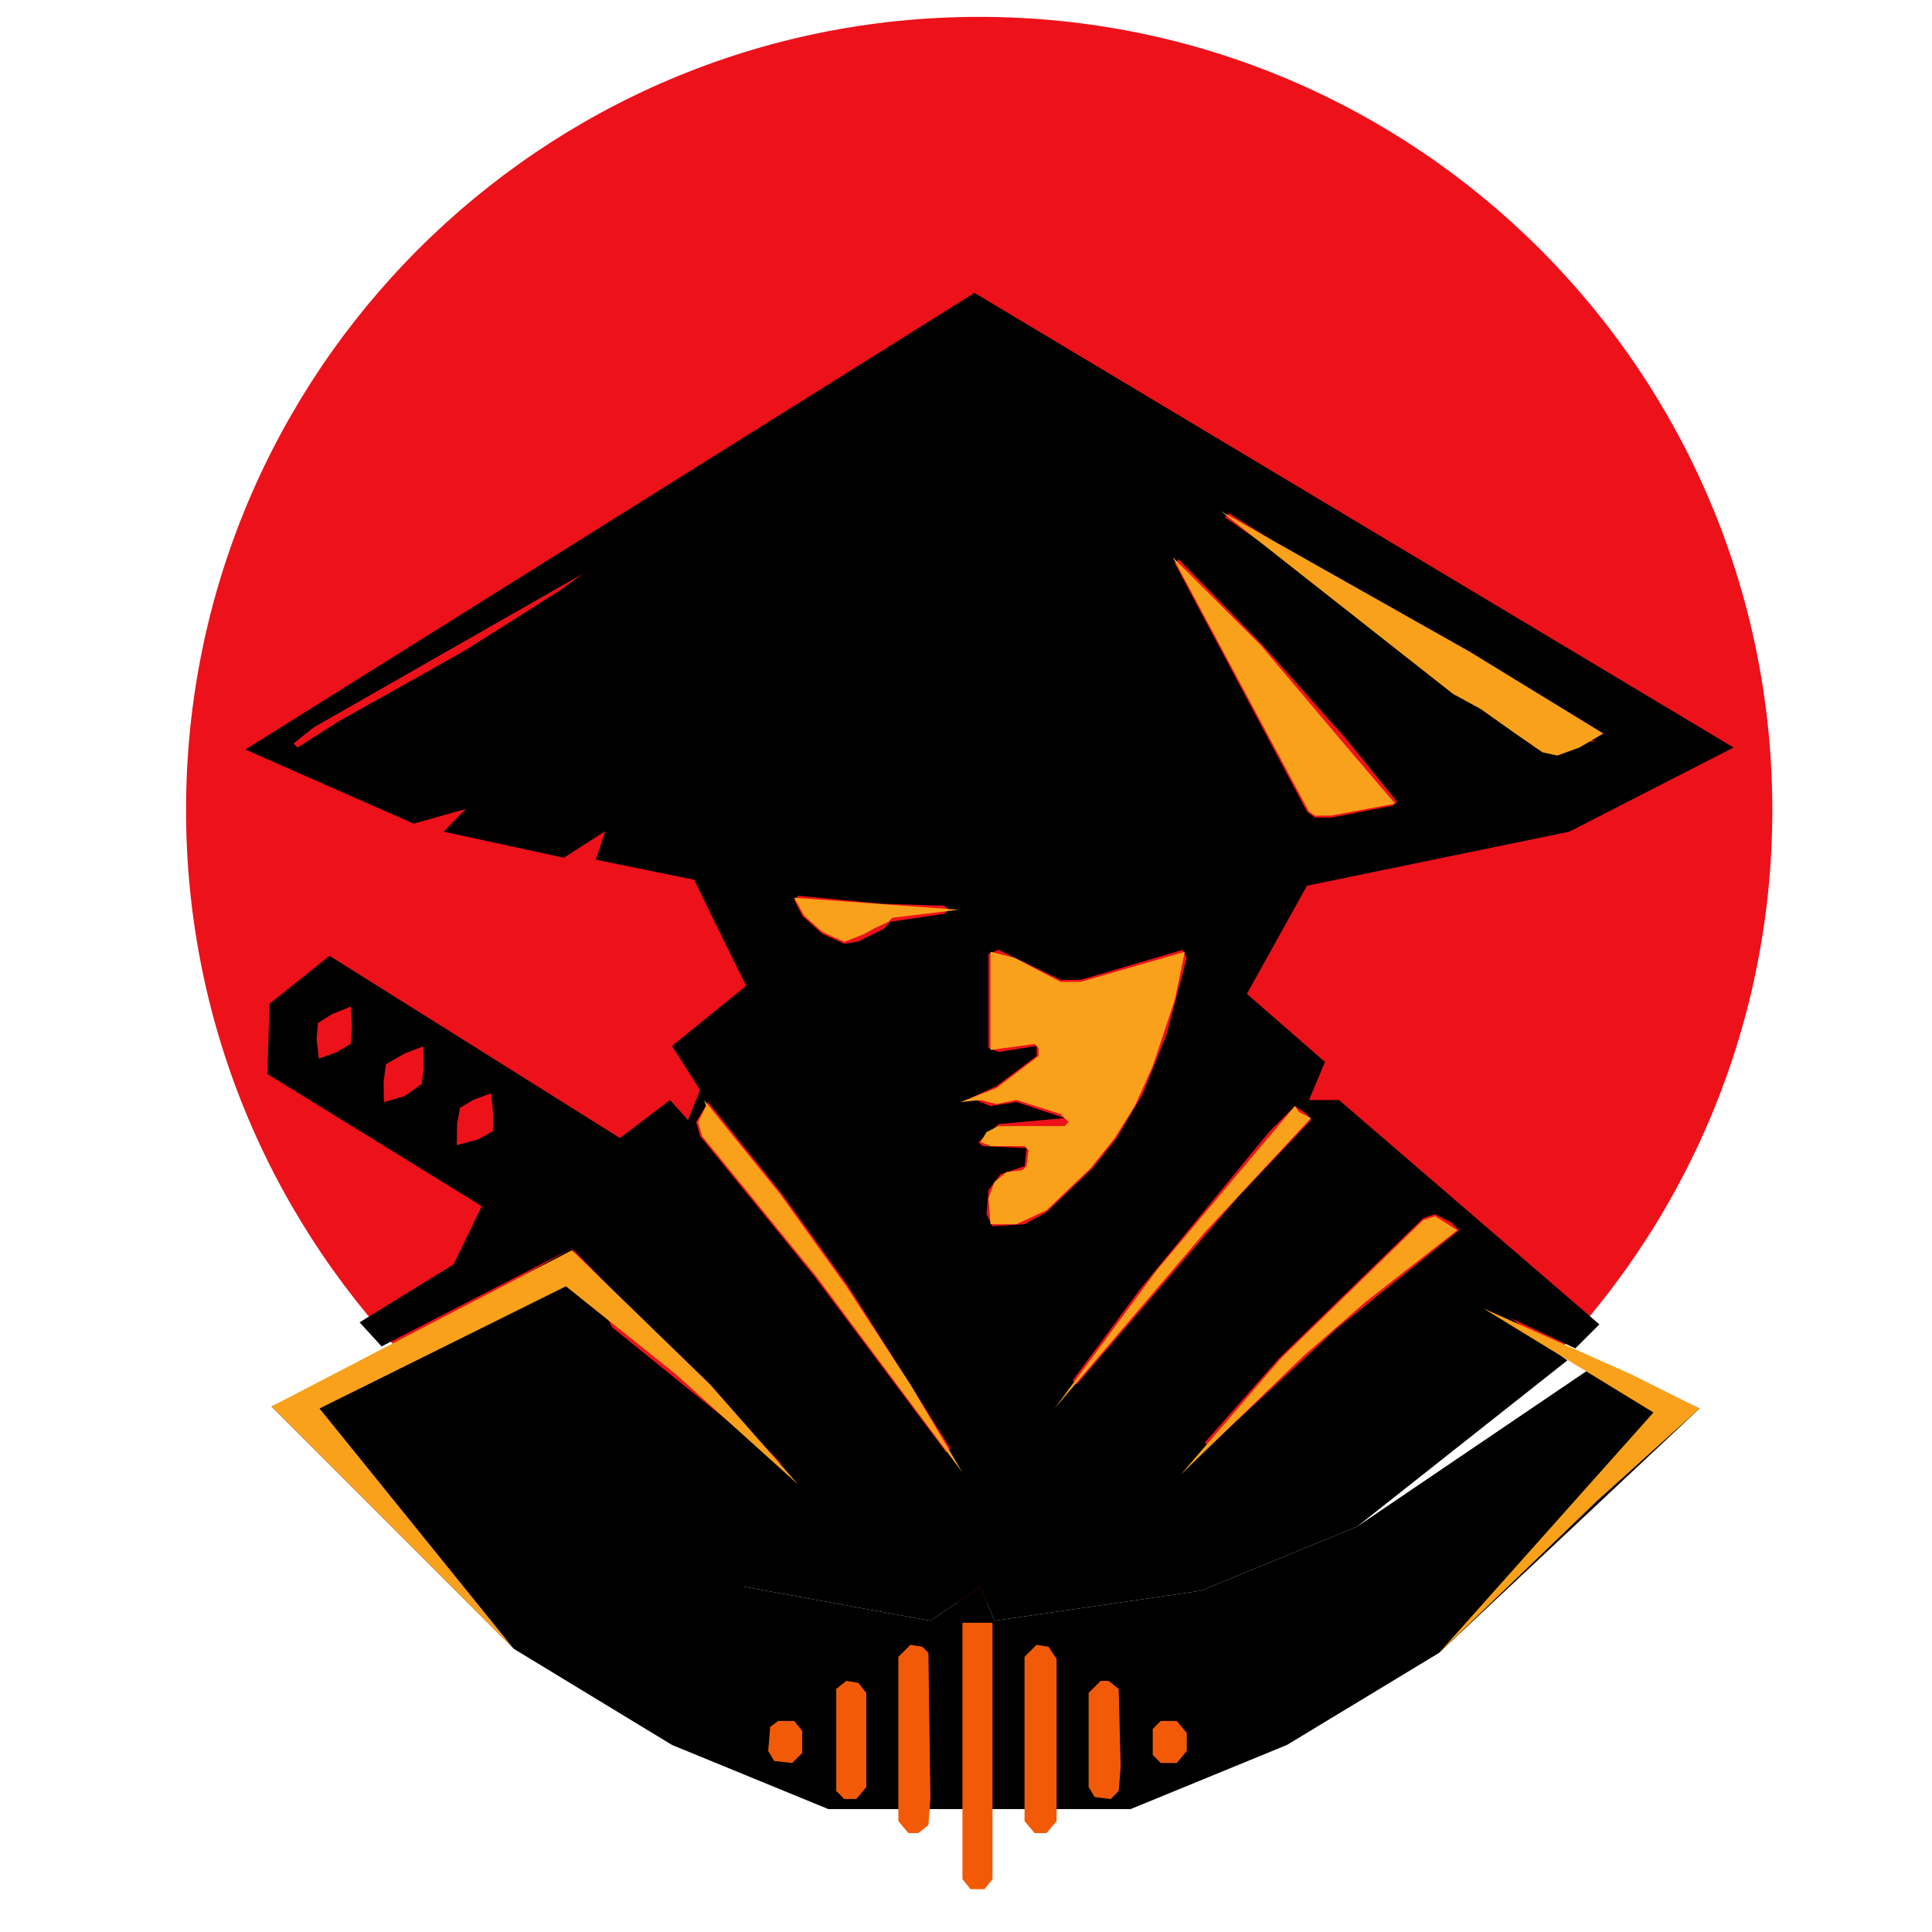
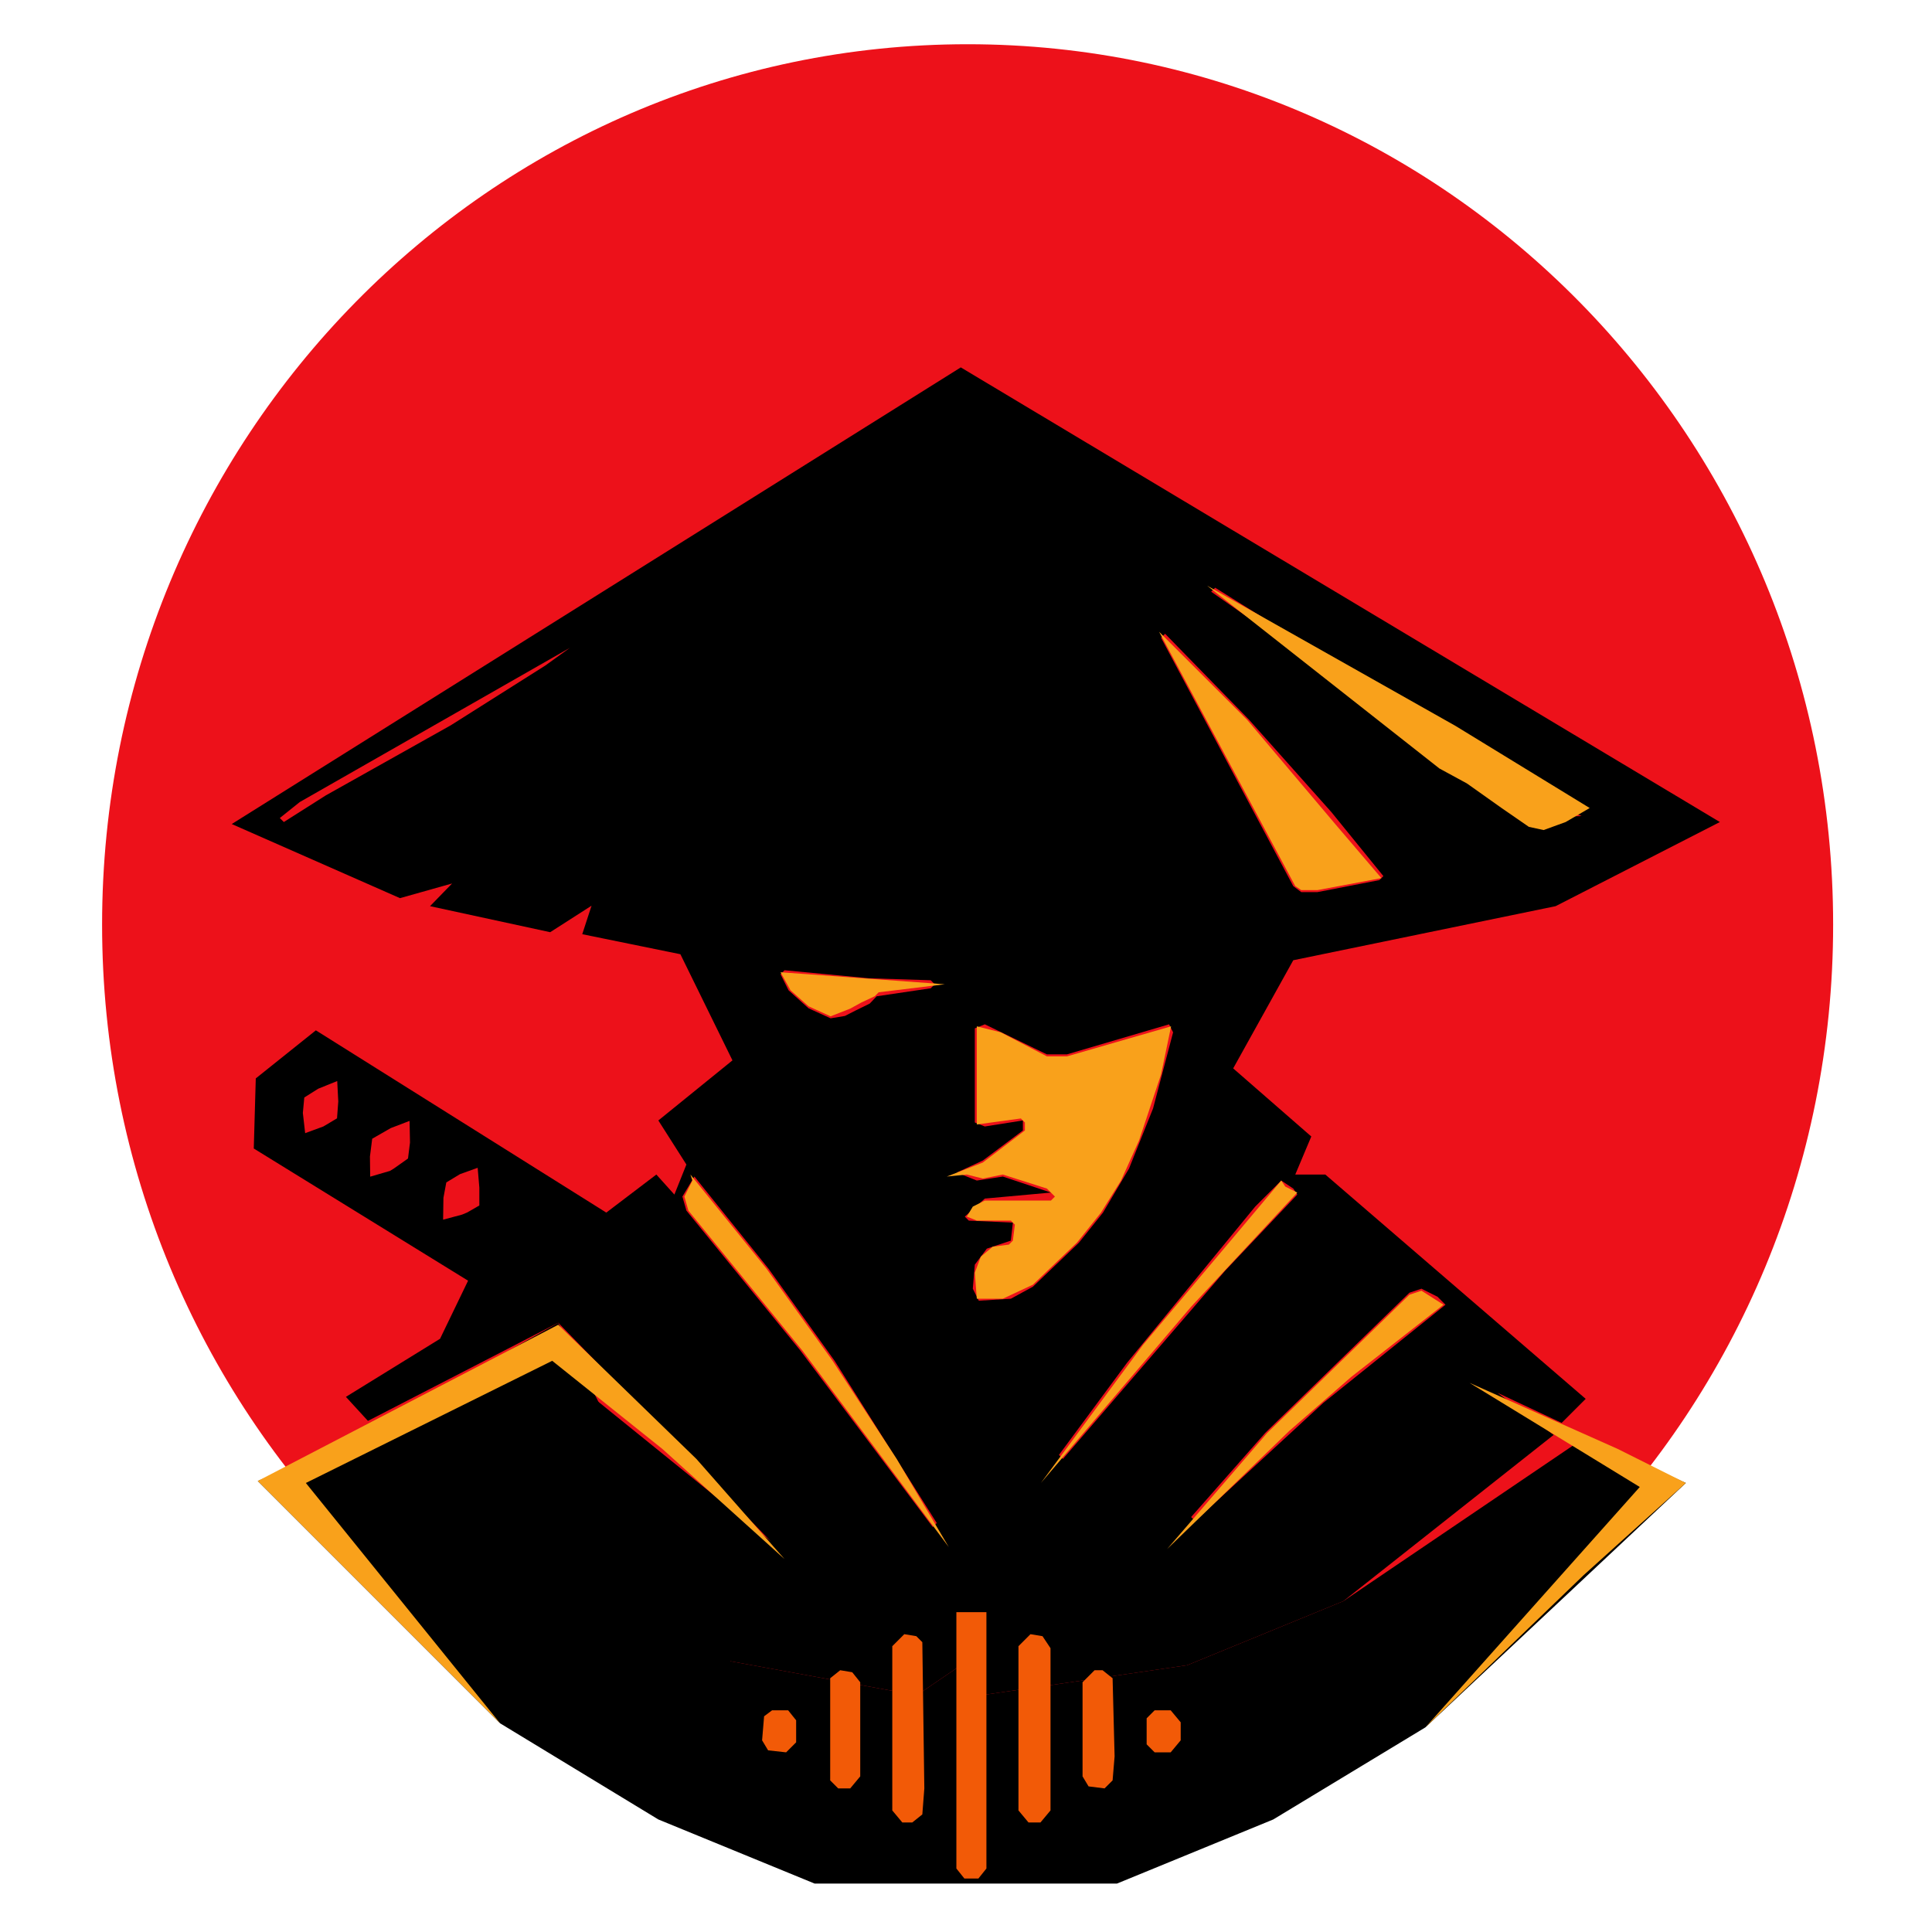
<svg xmlns="http://www.w3.org/2000/svg" width="1254" height="1254" viewBox="0 0 1254 1254" version="1.1" id="svg4">
  <defs id="defs4" />
-   <g transform="translate(-180, -170) scale(1.3)" id="g4">
-     <circle cx="627.35" cy="535.19" r="396.0" fill="#ed111a" id="circle1" />
-     <path fill="#000000" d="M 424,754 L 318,814 L 274,833 L 395,954 L 474,1002 L 552,1034 L 703,1034 L 781,1002 L 857,956 L 987,834 L 937,811 L 816,893 L 738,925 L 635,940 L 628,923 L 603,940 L 510,923 Z" id="path1" />
-     <path fill="#f25a07" fill-rule="evenodd" d="M 718,990 L 714,994 L 714,1007 L 718,1011 L 726,1011 L 731,1005 L 731,996 L 726,990 Z M 527,990 L 523,993 L 522,1005 L 525,1010 L 534,1011 L 539,1006 L 539,995 L 535,990 Z M 688,970 L 682,976 L 682,1023 L 685,1028 L 693,1029 L 697,1025 L 698,1013 L 697,974 L 692,970 Z M 561,970 L 556,974 L 556,1025 L 560,1029 L 566,1029 L 571,1023 L 571,976 L 567,971 Z M 656,952 L 650,958 L 650,1040 L 655,1046 L 661,1046 L 666,1040 L 666,959 L 662,953 Z M 593,952 L 587,958 L 587,1040 L 592,1046 L 597,1046 L 602,1042 L 603,1029 L 602,956 L 599,953 Z M 619,941 L 619,1069 L 623,1074 L 630,1074 L 634,1069 L 634,941 Z" id="path2" />
-     <path fill="#000000" fill-rule="evenodd" d="m 625,277 -364,228 84,37 26.021,-7.329 L 360,546 420,559 440.643,545.769 436,560 l 49,10 26,53 -37,30 14,22 -6,15 -9,-10 -25,19 -145,-91 -30,24 -1,35 107,66 -14,29 -47,29 11,12 95,-49 106,109 -110,-89 -82,41 43,40 129,68 93,17 25,-17 7,17 103,-15 78,-32 105,-83 -28,-21 32,15 12,-12 -130,-112 h -15 l 8,-19 -39,-34 30,-54 131,-27 82,-42 z m 242,468 -61,49 -64,59 -2,-2 37,-42 72,-70 6,-2 8,4 z m -76,-58 2,3 -36,38 -81,94 -2,-2 34,-46 64,-78 13,-13 z m -299,-6 37,46 33,46 51,81 -2,2 -66,-88 -57,-70 -2,-7 z m -117.058,-1.184 8.844,-3.187 0.838,9.935 v 8.879 l -6.067,3.497 L 376,700 l -9.469,2.531 0.161,-10.907 1.436,-7.685 z M 340.382,656.812 349.783,653.217 350,664 l -1,8 -7.067,5 L 340,678.188 330.124,681.062 330,671 l 1.127,-8.879 z m -36.223,-19.654 9.502,-3.846 0.527,10.191 -0.624,8.436 -6.812,4.06 -9.098,3.343 -1.151,-10.095 0.719,-7.717 z M 729,605 l 2,4 -10,38 -12,30 -13,22 -12,15 -23,22 -11,6 -16,1 -3,-6 1,-12 6,-8 12,-4 1,-9 -22,-1 -2,-2 10,-9 33,-3 -24,-8 -13,2 -10,-4 13,-6 20,-15 v -5 l -19,3 -5,-2 v -47 l 5,-2 31,15 h 10 z m -194,-25 2,-2 42,4 31,1 2,2 -2,2 -27,4 -3.441,3.622 -7.315,3.594 -5.091,2.594 L 560,602 l -11,-5 -10,-9 z m 192,-170 42,43 41,46 26,32 -2,2 -31,6 h -8 l -4,-3 -66,-124 z m 23,-21 2,-2 145.594,91.035 25.399,18.434 L 935,501 l -16.874,0.559 -10.559,-3.189 -19.881,-14.105 -24.322,-14.322 -8.378,-7.566 z M 417.636,425.811 370.399,455.678 307.944,490.713 287,504 l -2,-2 10,-8 134.531,-76.811 0.455,-0.287 z M 367,245 318,296" id="path3" />
-     <path fill="#f9a11b" fill-rule="evenodd" d="m 987,834 -34,-17 -74,-33 85,52 -107,120 79,-76 z m -563,-79 -150,78 121,121 -97,-120 123,-61 55,44 61,55 -44,-50 z m 442,-10 -11,-7 -6,2 -71,69 -50,58 61,-59 31,-27 z m -73,-56 -6,-3 -2,-3 -69,82 -51,69 75,-88 z m -303,-9 1,3 -4,8 2,7 57,70 73,98 -26,-44 -32,-49 -33,-46 z m 240,-74 -52,15 h -10 l -23,-12 -12,-3 v 49 l 22,-3 2,2 v 4 l -21,16 -18,7 10,-1 8,2 10,-2 22,7 4,4 -2,2 h -33 l -6,3 -3,5 5,2 h 17 l 2,2 -1,8 -2,2 -8,1 -6,5 -3,8 1,13 h 13 l 15,-7 22,-21 12,-15 10,-16 9,-20 11,-33 z m -195,-27 5,9 9,8 11,5 9.811,-3.846 5.559,-3.063 L 582,591 l 2,-2 33,-4 z m 189,-170 68,127 3,2 h 8 L 835,532 812.343,505.469 768,453 Z m 24,-23 115.958,91.259 13.755,7.476 17.413,12.35 13.504,9.322 L 916,508 l 11,-4 12,-7 -67,-41 z" id="path4" />
+   <g transform="matrix(1.3,0,0,1.3,-179.0131,-145.3276)" id="g4">
+     <ellipse cx="620.817" cy="573.456" fill="#ed111a" id="circle1" rx="432.14" ry="439.58" style="stroke-width:1.101" />
+     <path fill="#000000" d="m 416.409,772.22 -106,60 -44,19 121,121 79,48 78,32 h 151 l 78,-32 76,-46 130,-122 -50,-23 -121,82 -78,32 -103,15 -7,-17 -25,17 -93,-17 z" id="path1" />
+     <path fill="#000000" fill-rule="evenodd" d="m 617.409,295.22 -364,228 84,37 26.021,-7.329 -11.021,11.329 60,13 20.643,-13.231 -4.643,14.231 49,10 26,53 -37,30 14,22 -6,15 -9,-10 -25,19 -145,-91 -30,24 -1,35 107,66 -14,29 -47,29 11,12 95,-49 106,109 -110,-89 -82,41 43,40 129,68 93,17 25,-17 7,17 103,-15 78,-32 105,-83 -28,-21 32,15 12,-12 -130,-112 h -15 l 8,-19 -39,-34 30,-54 131,-27 82,-42 z m 242,468 -61,49 -64,59 -2,-2 37,-42 72,-70 6,-2 8,4 z m -76,-58 2,3 -36,38 -81,94 -2,-2 34,-46 64,-78 13,-13 z m -299,-6 37,46 33,46 51,81 -2,2 -66,-88 -57,-70 -2,-7 z m -117.058,-1.184 8.844,-3.187 0.838,9.935 v 8.879 l -6.067,3.497 -2.557,1.06 -9.469,2.531 0.161,-10.907 1.436,-7.685 z m -34.56,-23.004 9.401,-3.595 0.217,10.783 -1,8 -7.067,5 -1.933,1.188 -9.876,2.874 -0.124,-10.062 1.127,-8.879 z m -36.223,-19.654 9.502,-3.846 0.527,10.191 -0.624,8.436 -6.812,4.06 -9.098,3.343 -1.151,-10.095 0.719,-7.717 z m 424.84,-32.158 2,4 -10,38 -12,30 -13,22 -12,15 -23,22 -11,6 -16,1 -3,-6 1,-12 6,-8 12,-4 1,-9 -22,-1 -2,-2 10,-9 33,-3 -24,-8 -13,2 -10,-4 13,-6 20,-15 v -5 l -19,3 -5,-2 v -47 l 5,-2 31,15 h 10 z m -194,-25 2,-2 42,4 31,1 2,2 -2,2 -27,4 -3.441,3.622 -7.315,3.594 -5.091,2.594 -7.154,1.189 -11,-5 -10,-9 z m 192,-170 42,43 41,46 26,32 -2,2 -31,6 h -8 l -4,-3 -66,-124 z m 23,-21 2,-2 145.594,91.035 25.399,18.434 12.007,4.531 -16.874,0.559 -10.559,-3.189 -19.881,-14.105 -24.322,-14.322 -8.378,-7.566 z m -332.364,36.811 -47.238,29.867 -62.455,35.035 -20.944,13.287 -2,-2 10,-8 134.531,-76.811 0.455,-0.287 z m -50.636,-180.811 -49,51" id="path3" />
+     <path fill="#f25a07" fill-rule="evenodd" d="m 714.204,965.707 -4,4 v 13 l 4,4 h 8 l 5,-6 v -9 l -5,-6 z m -191,0 -4,3 -1,12 3,5 9,1 5,-5 v -11 l -4,-5 z m 161,-20 -6,6 v 47 l 3,5 8,1 4,-4 1,-12 -1,-39 -5,-4 z m -127,0 -5,4 v 51 l 4,4 h 6 l 5,-6 V 951.707 l -4,-5 z m 95,-18 -6,6 v 82 l 5,6 h 6 l 5,-6 v -81 l -4,-6 z m -63,0 -6,6 v 82 l 5,6 h 5 l 5,-4 1,-13 -1,-73 -3,-3 z m 26,-11 v 128 l 4,5 h 7 l 4,-5 V 916.707 Z" id="path2" />
+     <path fill="#f9a11b" fill-rule="evenodd" d="m 979.409,852.22 -34,-17 -74,-33 85,52 -107,120 79,-76 z m -563,-79 -150,78 121,121 -97,-120 123,-61 55,44 61,55 -44,-50 z m 442,-10 -11,-7 -6,2 -71,69 -50,58 61,-59 31,-27 z m -73,-56 -6,-3 -2,-3 -69,82 -51,69 75,-88 z m -303,-9 1,3 -4,8 2,7 57,70 73,98 -26,-44 -32,-49 -33,-46 z m 240,-74 -52,15 h -10 l -23,-12 -12,-3 v 49 l 22,-3 2,2 v 4 l -21,16 -18,7 10,-1 8,2 10,-2 22,7 4,4 -2,2 h -33 l -6,3 -3,5 5,2 h 17 l 2,2 -1,8 -2,2 -8,1 -6,5 -3,8 1,13 h 13 l 15,-7 22,-21 12,-15 10,-16 9,-20 11,-33 z m -195,-27 5,9 9,8 11,5 9.811,-3.846 5.559,-3.063 6.629,-3.091 2,-2 33,-4 z m 189,-170 68,127 3,2 h 8 l 32,-6 -22.657,-26.531 -44.343,-52.469 z m 24,-23 115.958,91.259 13.755,7.476 17.413,12.35 13.504,9.322 7.371,1.594 11,-4 12,-7 -67,-41 z" id="path4" />
  </g>
</svg>
